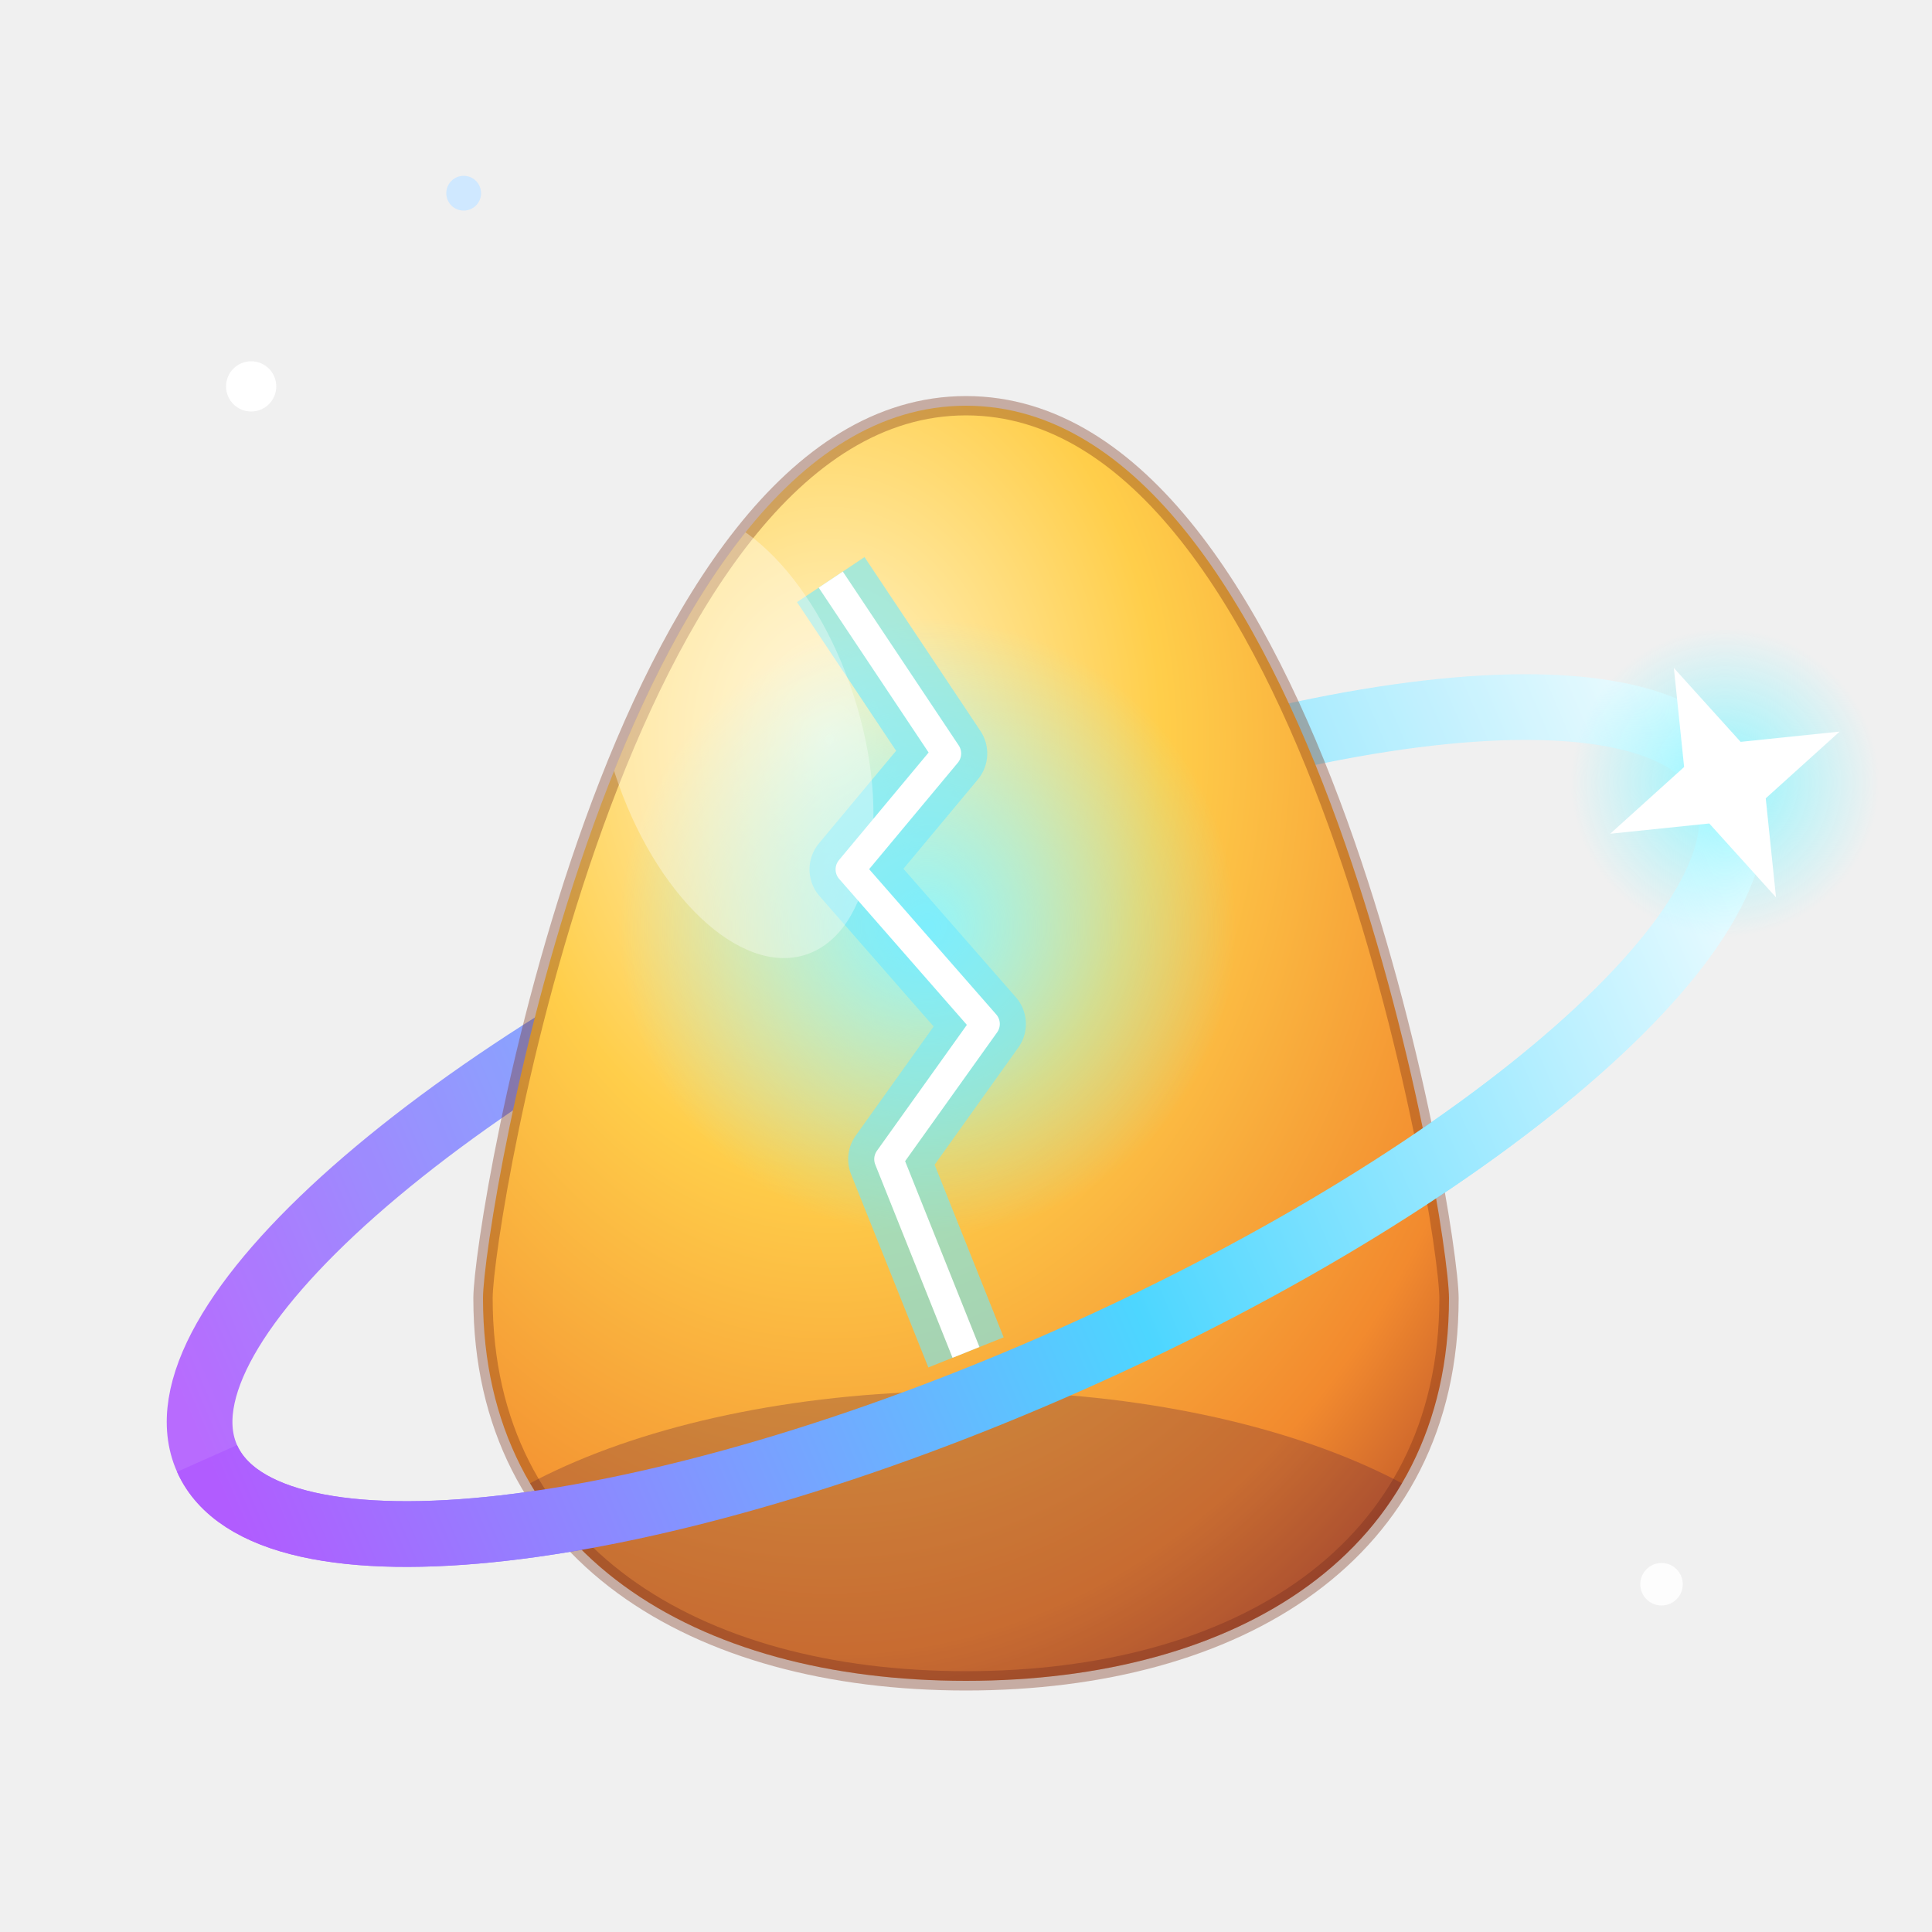
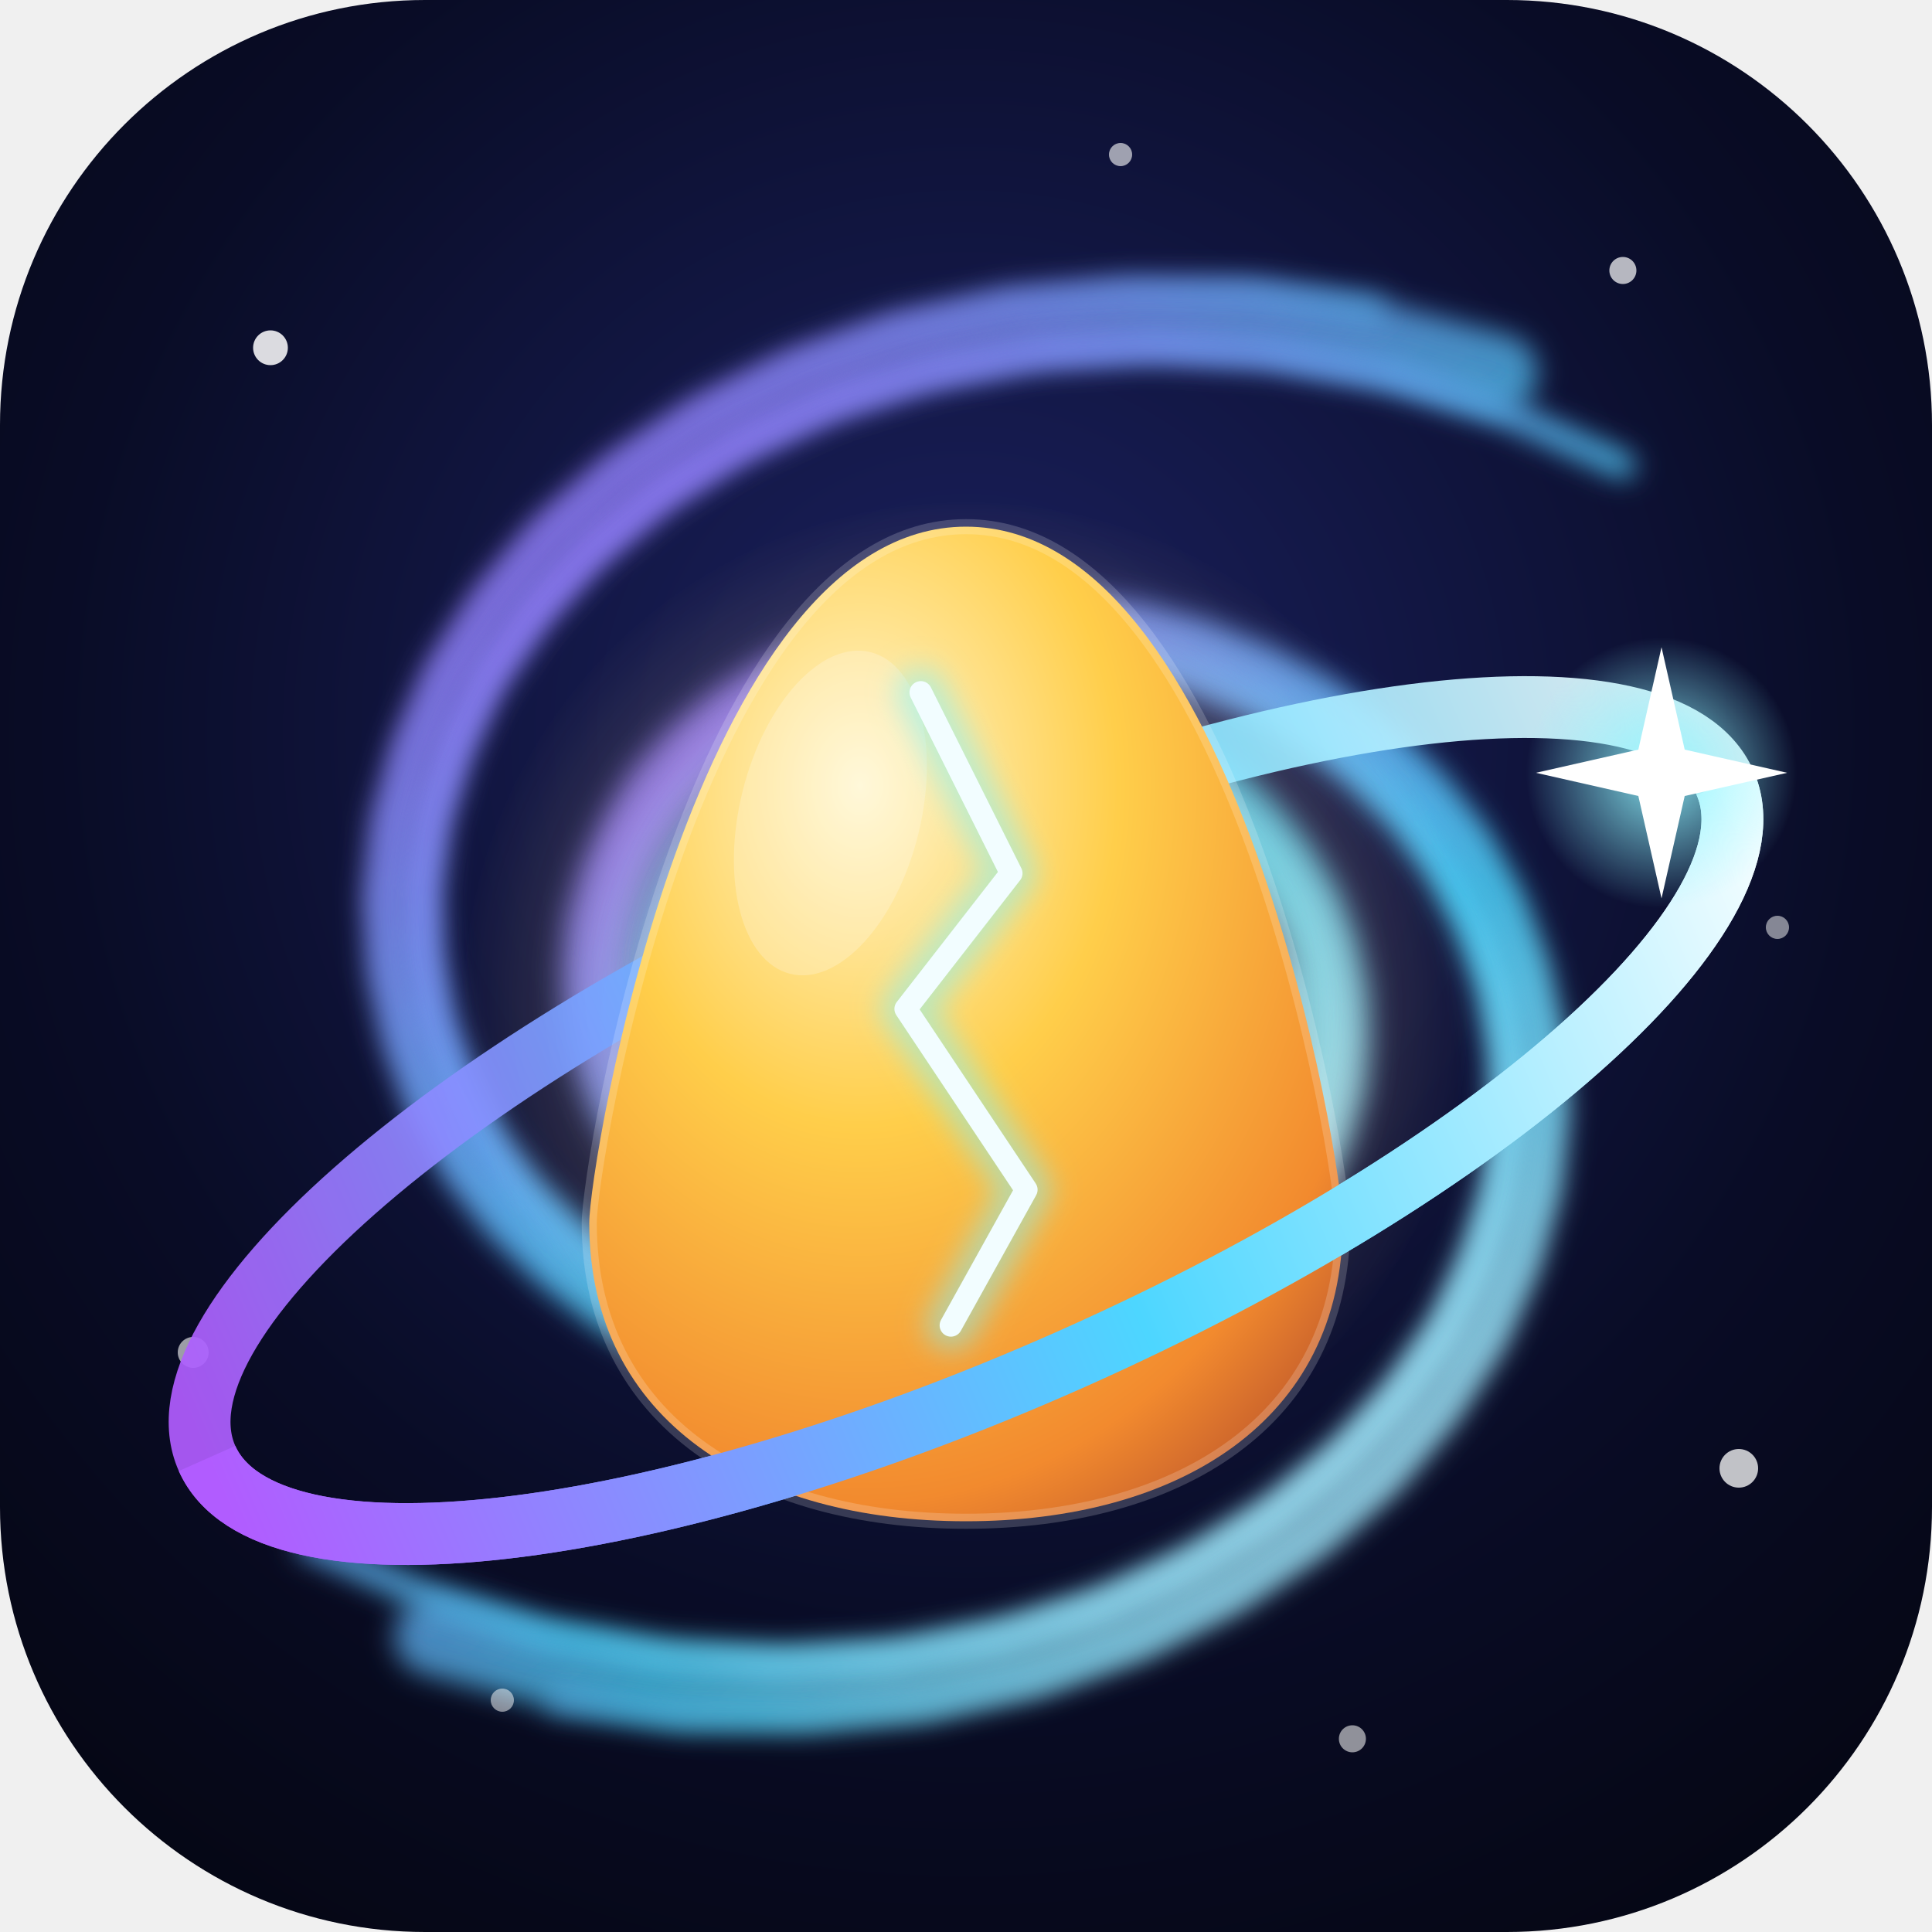
<svg xmlns="http://www.w3.org/2000/svg" width="512" height="512" viewBox="0 0 100 100" role="img" aria-label="SpacEgg">
  <defs>
-     <radialGradient id="sl2_e" cx=".36" cy=".26" r=".95">
+     <radialGradient id="sxg" cx=".5" cy=".38" r=".85">
+       <stop offset="0" stop-color="#1b2160" />
+       <stop offset=".55" stop-color="#090c26" />
+       <stop offset="1" stop-color="#03040b" />
+     </radialGradient>
+     <linearGradient id="sxa" x1="0" y1="0" x2="1" y2="1">
+       <stop offset="0" stop-color="#B15CFF" />
+       <stop offset=".6" stop-color="#4DD6FF" />
+       <stop offset="1" stop-color="#E8FBFF" />
+     </linearGradient>
+     <radialGradient id="sxe" cx=".36" cy=".26" r=".95">
      <stop offset="0" stop-color="#FFF6CF" />
      <stop offset=".36" stop-color="#FFCE4A" />
      <stop offset=".76" stop-color="#F28A2E" />
      <stop offset="1" stop-color="#A63F2A" />
    </radialGradient>
-     <linearGradient id="sl2_r" x1="0" y1="0" x2="1" y2="0">
+     <linearGradient id="sxr" x1="0" y1="0" x2="1" y2="0">
      <stop offset="0" stop-color="#B15CFF" />
      <stop offset=".55" stop-color="#4DD6FF" />
      <stop offset="1" stop-color="#F2FDFF" />
    </linearGradient>
-     <radialGradient id="sl2_g">
-       <stop offset="0" stop-color="#8FF6FF" stop-opacity=".95" />
+     <radialGradient id="sxh">
+       <stop offset="0" stop-color="#8FF6FF" stop-opacity=".9" />
      <stop offset="1" stop-color="#8FF6FF" stop-opacity="0" />
    </radialGradient>
-     <clipPath id="sl2_f">
+     <radialGradient id="sxc" cx=".5" cy=".5" r=".5">
+       <stop offset="0" stop-color="#FFD98A" stop-opacity=".55" />
+       <stop offset="1" stop-color="#FFD98A" stop-opacity="0" />
+     </radialGradient>
+     <filter id="sxb" x="-20%" y="-20%" width="140%" height="140%">
+       <feGaussianBlur stdDeviation=".7" />
+     </filter>
+     <filter id="sxf" x="-50%" y="-50%" width="200%" height="200%">
+       <feGaussianBlur stdDeviation=".9" />
+     </filter>
+     <clipPath id="sxk">
      <rect x="-20" y="58" width="150" height="80" />
    </clipPath>
-     <clipPath id="sl2_c">
-       <path transform="translate(50 54)" d="M0 -33C18 -33 25 9.24 25 13.2C25 26.4 14 33 0 33C-14 33 -25 26.4 -25 13.2C-25 9.24 -18 -33 0 -33Z" />
-     </clipPath>
  </defs>
+   <rect width="100" height="100" rx="22" fill="url(#sxg)" />
+   <g>
+     <path d="M66.0 52.0 L65.9 53.9 L65.5 55.9 L64.8 57.7 L63.8 59.5 L62.5 61.2 L60.9 62.6 L59.1 63.9 L57.1 65.0 L54.9 65.8 L52.6 66.4 L50.3 66.6 L47.8 66.6 L45.4 66.4 L43.1 65.8 L40.8 64.9 L38.7 63.8 L36.7 62.4 L35.0 60.7 L33.6 58.9 L32.4 56.9 L31.6 54.8 L31.1 52.5 L31.0 50.2 L31.2 47.9 L31.9 45.5 L32.9 43.3 L34.2 41.1 L36.0 39.1 L38.0 37.4 L40.4 35.8 L43.0 34.5 L45.9 33.5 L49.0 32.9 L52.1 32.6 L55.4 32.6 L58.7 33.1 L61.9 34.0 L65.1 35.3 L68.1 36.9 L70.8 39.0 L73.3 41.4 L75.4 44.1 L77.1 47.2 L78.3 50.5 L79.0 54.0 L79.2 57.6 L78.8 61.4 L77.7 65.1 L76.1 68.8 L73.7 72.4 L70.8 75.8 L67.2 78.9 L63.0 81.7 L58.3 84.0 L53.1 85.8 L47.4 87.0 L41.4 87.5 L35.2 87.4 L28.8 86.4 L22.4 84.7" fill="none" stroke="url(#sxa)" stroke-width="4" stroke-linecap="round" opacity="0.7" filter="url(#sxb)" />
+     <path d="M34.0 52.0 L34.1 50.1 L34.5 48.1 L35.2 46.3 L36.2 44.5 L37.5 42.8 L39.1 41.4 L40.9 40.1 L42.9 39.0 L45.1 38.2 L47.4 37.6 L49.7 37.4 L52.2 37.4 L54.6 37.6 L56.9 38.2 L59.2 39.1 L61.3 40.2 L63.3 41.6 L65.0 43.3 L66.4 45.1 L67.6 47.1 L68.4 49.2 L68.9 51.5 L69.0 53.8 L68.8 56.1 L68.1 58.5 L67.1 60.7 L65.8 62.9 L64.0 64.9 L62.0 66.6 L59.6 68.2 L57.0 69.5 L54.1 70.5 L51.0 71.1 L47.9 71.4 L44.6 71.4 L41.3 70.9 L38.1 70.0 L34.9 68.7 L31.9 67.1 L29.2 65.0 L26.7 62.6 L24.6 59.9 L22.9 56.8 L21.7 53.5 L21.0 50.0 L20.8 46.4 L21.2 42.6 L22.3 38.9 L23.9 35.2 L26.3 31.6 L29.2 28.2 L32.8 25.1 L37.0 22.3 L41.7 20.0 L46.9 18.2 L52.6 17.0 L58.6 16.5 L64.8 16.6 L71.2 17.6 L77.6 19.3" fill="none" stroke="url(#sxa)" stroke-width="4" stroke-linecap="round" opacity="0.7" filter="url(#sxb)" />
+     <path d="M65.7 54.5 L65.2 56.4 L64.4 58.2 L63.4 59.9 L62.0 61.5 L60.4 62.9 L58.5 64.1 L56.5 65.1 L54.3 65.9 L52.0 66.3 L49.6 66.5 L47.2 66.5 L44.8 66.1 L42.5 65.4 L40.3 64.5 L38.3 63.3 L36.4 61.8 L34.8 60.2 L33.5 58.3 L32.4 56.3 L31.7 54.1 L31.3 51.9 L31.3 49.6 L31.7 47.3 L32.4 45.0 L33.5 42.8 L35.0 40.8 L36.8 38.9 L38.9 37.2 L41.3 35.7 L43.9 34.6 L46.8 33.7 L49.8 33.2 L53.0 33.0 L56.1 33.2 L59.3 33.8 L62.5 34.8 L65.5 36.1 L68.3 37.9 L70.9 40.0 L73.2 42.4 L75.1 45.2 L76.6 48.2 L77.7 51.4 L78.2 54.9 L78.2 58.4 L77.6 62.0 L76.4 65.6 L74.6 69.2 L72.1 72.6 L69.1 75.7 L65.5 78.6 L61.3 81.1 L56.6 83.2 L51.5 84.7 L46.0 85.7 L40.2 86.0 L34.2 85.6 L28.1 84.5 L22.0 82.6 L16.0 79.9" fill="none" stroke="url(#sxa)" stroke-width="1.3" stroke-linecap="round" opacity="0.85" filter="url(#sxb)" />
+     <path d="M34.3 49.5 L34.8 47.6 L35.6 45.8 L36.6 44.1 L38.0 42.5 L39.6 41.1 L41.5 39.9 L43.5 38.9 L45.7 38.1 L48.0 37.7 L50.4 37.5 L52.8 37.5 L55.2 37.9 L57.5 38.6 L59.7 39.5 L61.7 40.7 L63.6 42.2 L65.2 43.8 L66.5 45.7 L67.6 47.7 L68.3 49.9 L68.7 52.1 L68.7 54.4 L68.3 56.7 L67.6 59.0 L66.5 61.2 L65.0 63.2 L63.2 65.1 L61.1 66.8 L58.7 68.3 L56.1 69.4 L53.2 70.3 L50.2 70.8 L47.0 71.0 L43.9 70.8 L40.7 70.2 L37.5 69.2 L34.5 67.9 L31.7 66.1 L29.1 64.0 L26.8 61.6 L24.9 58.8 L23.4 55.8 L22.3 52.6 L21.8 49.1 L21.8 45.6 L22.4 42.0 L23.6 38.4 L25.4 34.8 L27.9 31.4 L30.9 28.3 L34.5 25.4 L38.7 22.9 L43.4 20.8 L48.5 19.3 L54.0 18.3 L59.8 18.0 L65.8 18.4 L71.9 19.5 L78.0 21.4 L84.0 24.1" fill="none" stroke="url(#sxa)" stroke-width="1.3" stroke-linecap="round" opacity="0.85" filter="url(#sxb)" />
+     <path d="M65.8 49.8 L66.1 51.7 L66.0 53.7 L65.7 55.6 L65.0 57.5 L64.0 59.3 L62.7 61.0 L61.2 62.5 L59.4 63.8 L57.4 65.0 L55.3 65.8 L53.0 66.4 L50.6 66.8 L48.2 66.8 L45.7 66.5 L43.3 66.0 L41.0 65.2 L38.8 64.1 L36.8 62.7 L35.1 61.1 L33.6 59.3 L32.3 57.3 L31.4 55.1 L30.9 52.8 L30.7 50.5 L30.9 48.1 L31.5 45.7 L32.4 43.4 L33.8 41.2 L35.5 39.2 L37.5 37.3 L39.9 35.7 L42.5 34.3 L45.4 33.2 L48.5 32.5 L51.7 32.2 L55.1 32.2 L58.5 32.6 L61.8 33.4 L65.0 34.7 L68.1 36.3 L71.0 38.3 L73.6 40.8 L75.9 43.5 L77.7 46.6 L79.0 50.0 L79.9 53.5 L80.2 57.3 L79.8 61.1 L78.9 65.0 L77.2 68.9 L74.9 72.7 L72.0 76.2 L68.4 79.5 L64.1 82.4 L59.3 84.9 L54.0 86.9 L48.1 88.3 L41.9 88.9 L35.4 88.9 L28.8 88.1" fill="none" stroke="url(#sxa)" stroke-width="1.1" stroke-linecap="round" opacity="0.6" filter="url(#sxb)" />
+     <path d="M34.2 54.2 L33.9 52.3 L34.0 50.3 L34.3 48.4 L35.0 46.5 L36.0 44.7 L37.3 43.0 L38.8 41.5 L40.6 40.2 L42.6 39.0 L44.7 38.2 L47.0 37.6 L49.4 37.2 L51.8 37.2 L54.3 37.5 L56.7 38.0 L59.0 38.8 L61.2 39.9 L63.2 41.3 L64.9 42.9 L66.4 44.7 L67.7 46.7 L68.6 48.9 L69.1 51.2 L69.3 53.5 L69.1 55.9 L68.5 58.3 L67.6 60.6 L66.2 62.8 L64.5 64.8 L62.5 66.7 L60.1 68.3 L57.5 69.7 L54.6 70.8 L51.5 71.5 L48.3 71.8 L44.9 71.8 L41.5 71.4 L38.2 70.6 L35.0 69.3 L31.9 67.7 L29.0 65.7 L26.4 63.2 L24.1 60.5 L22.3 57.4 L21.0 54.0 L20.1 50.5 L19.8 46.7 L20.2 42.9 L21.1 39.0 L22.8 35.1 L25.1 31.3 L28.0 27.8 L31.6 24.5 L35.9 21.6 L40.7 19.1 L46.0 17.1 L51.9 15.7 L58.1 15.1 L64.6 15.1 L71.2 15.9" fill="none" stroke="url(#sxa)" stroke-width="1.1" stroke-linecap="round" opacity="0.6" filter="url(#sxb)" />
+   </g>
+   <circle cx="50" cy="52" r="26" fill="url(#sxc)" />
+   <circle cx="14" cy="18" r="0.9" fill="#fff" opacity="0.85" />
+   <circle cx="84" cy="14" r="0.7" fill="#fff" opacity="0.7" />
+   <circle cx="10" cy="70" r="0.8" fill="#fff" opacity="0.6" />
+   <circle cx="90" cy="76" r="1" fill="#fff" opacity="0.75" />
+   <circle cx="70" cy="90" r="0.7" fill="#fff" opacity="0.55" />
+   <circle cx="26" cy="88" r="0.6" fill="#fff" opacity="0.5" />
+   <circle cx="58" cy="8" r="0.6" fill="#fff" opacity="0.6" />
+   <circle cx="92" cy="48" r="0.6" fill="#fff" opacity="0.5" />
  <g transform="rotate(-24 50 58)">
-     <ellipse cx="50" cy="58" rx="43" ry="13.5" fill="none" stroke="url(#sl2_r)" stroke-width="3.4" opacity=".9" />
+     <ellipse cx="50" cy="58" rx="43" ry="13.5" fill="none" stroke="url(#sxr)" stroke-width="3.2" opacity=".92" />
  </g>
-   <path transform="translate(50 54)" d="M0 -33C18 -33 25 9.24 25 13.2C25 26.4 14 33 0 33C-14 33 -25 26.4 -25 13.2C-25 9.24 -18 -33 0 -33Z" fill="url(#sl2_e)" />
-   <path transform="translate(50 54)" d="M0 -33C18 -33 25 9.24 25 13.2C25 26.4 14 33 0 33C-14 33 -25 26.4 -25 13.2C-25 9.24 -18 -33 0 -33Z" fill="none" stroke="#7A2E14" stroke-opacity=".35" stroke-width="1" />
-   <g clip-path="url(#sl2_c)">
-     <circle cx="48" cy="48" r="16" fill="url(#sl2_g)" />
-     <path d="M43 30L49 39L44 45L51 53L46 60L50 70" fill="none" stroke="#6FE9FF" stroke-opacity=".6" stroke-width="4.2" stroke-linejoin="round" />
-     <path d="M43 30L49 39L44 45L51 53L46 60L50 70" fill="none" stroke="#fff" stroke-width="1.5" stroke-linejoin="round" />
-     <ellipse cx="38" cy="38" rx="6.5" ry="12" transform="rotate(-18 38 38)" fill="#fff" fill-opacity=".34" />
-     <ellipse cx="50" cy="86" rx="30" ry="14" fill="#5A1E3C" fill-opacity=".28" />
+   <g transform="translate(50 53) scale(.78)">
+     <path d="M0 -33C18 -33 25 9.24 25 13.2C25 26.4 14 33 0 33C-14 33 -25 26.4 -25 13.2C-25 9.24 -18 -33 0 -33Z" fill="url(#sxe)" />
+     <path d="M0 -33C18 -33 25 9.24 25 13.2C25 26.4 14 33 0 33C-14 33 -25 26.4 -25 13.2C-25 9.24 -18 -33 0 -33Z" fill="none" stroke="#fff" stroke-opacity=".18" stroke-width="1" />
+     <ellipse cx="-9" cy="-14" rx="6" ry="11" fill="#fff" opacity=".22" transform="rotate(14 -9 -14)" />
+     <path d="M-3 -22L3 -10L-4 -1L4 11L-1 20" fill="none" stroke="#7ff3ff" stroke-width="3.4" stroke-linecap="round" stroke-linejoin="round" opacity=".5" filter="url(#sxf)" />
+     <path d="M-3 -22L3 -10L-4 -1L4 11L-1 20" fill="none" stroke="#F2FDFF" stroke-width="1.5" stroke-linecap="round" stroke-linejoin="round" />
  </g>
  <g transform="rotate(-24 50 58)">
-     <ellipse cx="50" cy="58" rx="43" ry="13.5" fill="none" stroke="url(#sl2_r)" stroke-width="3.4" clip-path="url(#sl2_f)" />
-     <circle cx="93" cy="58" r="8" fill="url(#sl2_g)" />
-     <path d="M93 51.5L94.6 56.4L99.5 58L94.6 59.6L93 64.5L91.4 59.6L86.5 58L91.4 56.4Z" fill="#fff" />
+     <ellipse cx="50" cy="58" rx="43" ry="13.5" fill="none" stroke="url(#sxr)" stroke-width="3.2" clip-path="url(#sxk)" />
  </g>
-   <circle cx="13" cy="20" r="1.3" fill="#fff" />
-   <circle cx="24" cy="10" r=".9" fill="#CFE8FF" />
-   <circle cx="86" cy="82" r="1.1" fill="#fff" fill-opacity=".85" />
+   <g transform="translate(86 40)">
+     <circle r="7" fill="url(#sxh)" />
+     <path d="M0 -6.5L1.2 -1.2L6.5 0L1.2 1.2L0 6.5L-1.2 1.2L-6.5 0L-1.2 -1.2Z" fill="#fff" />
+   </g>
</svg>
